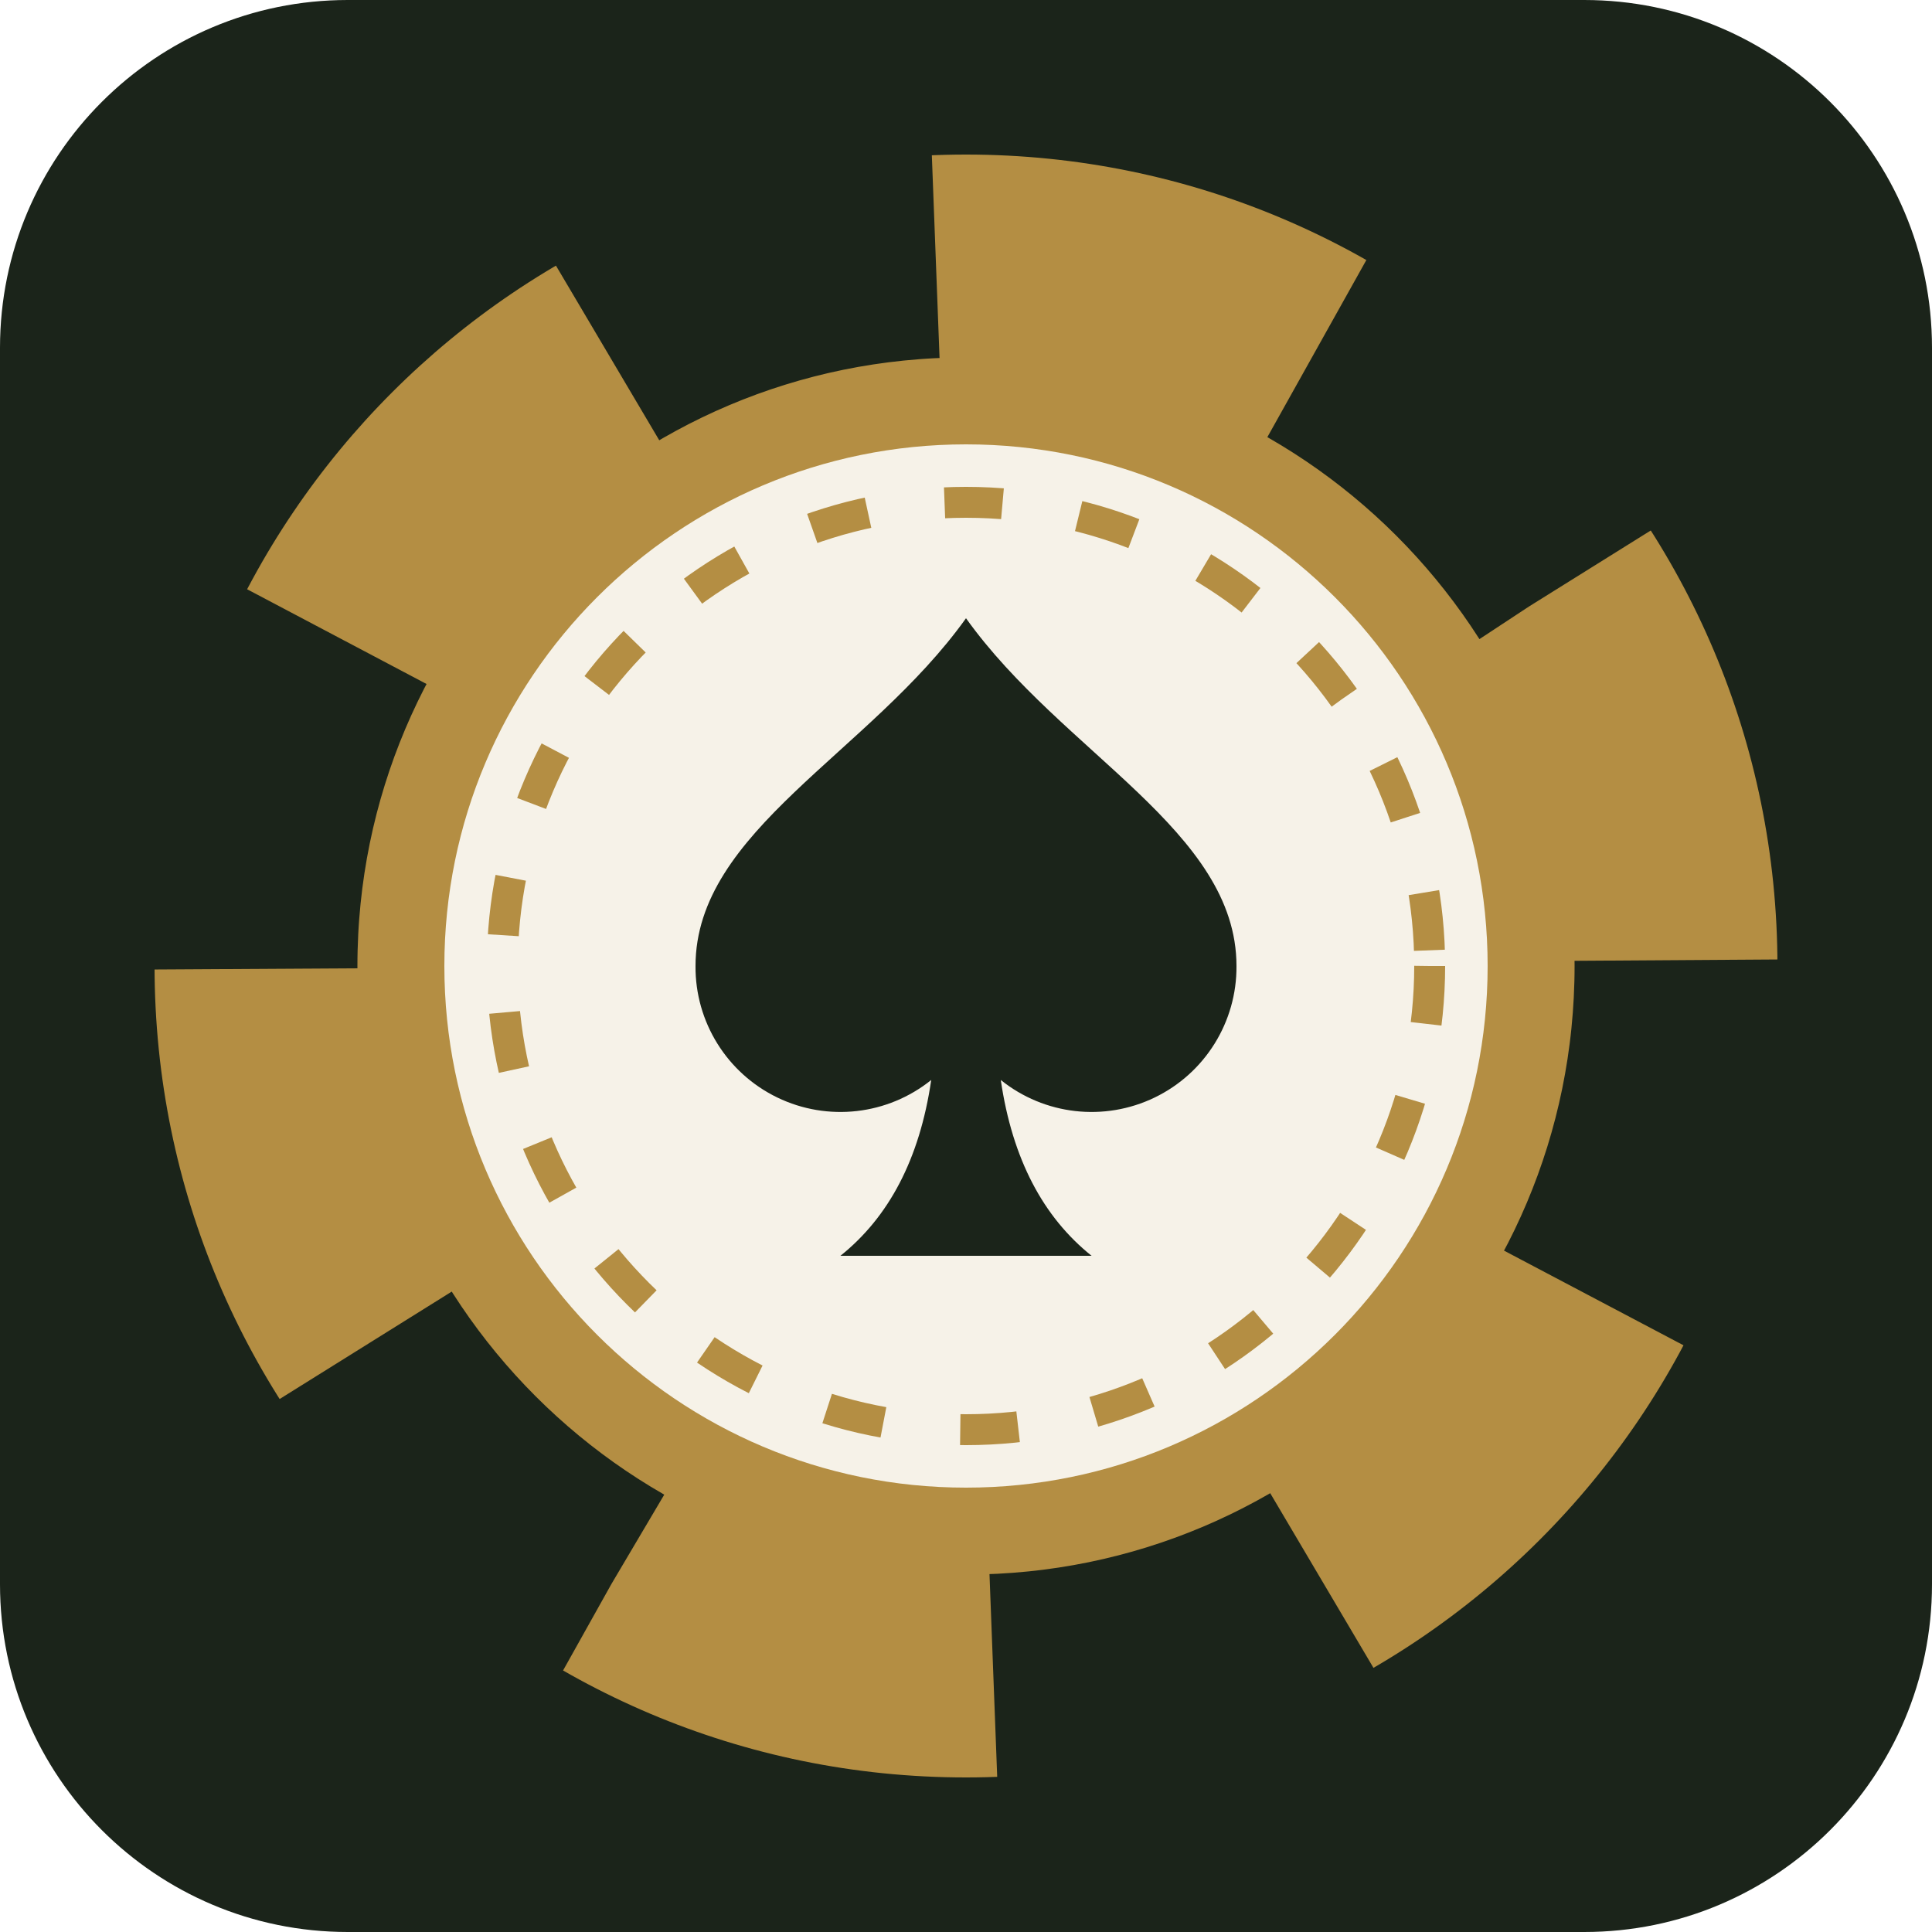
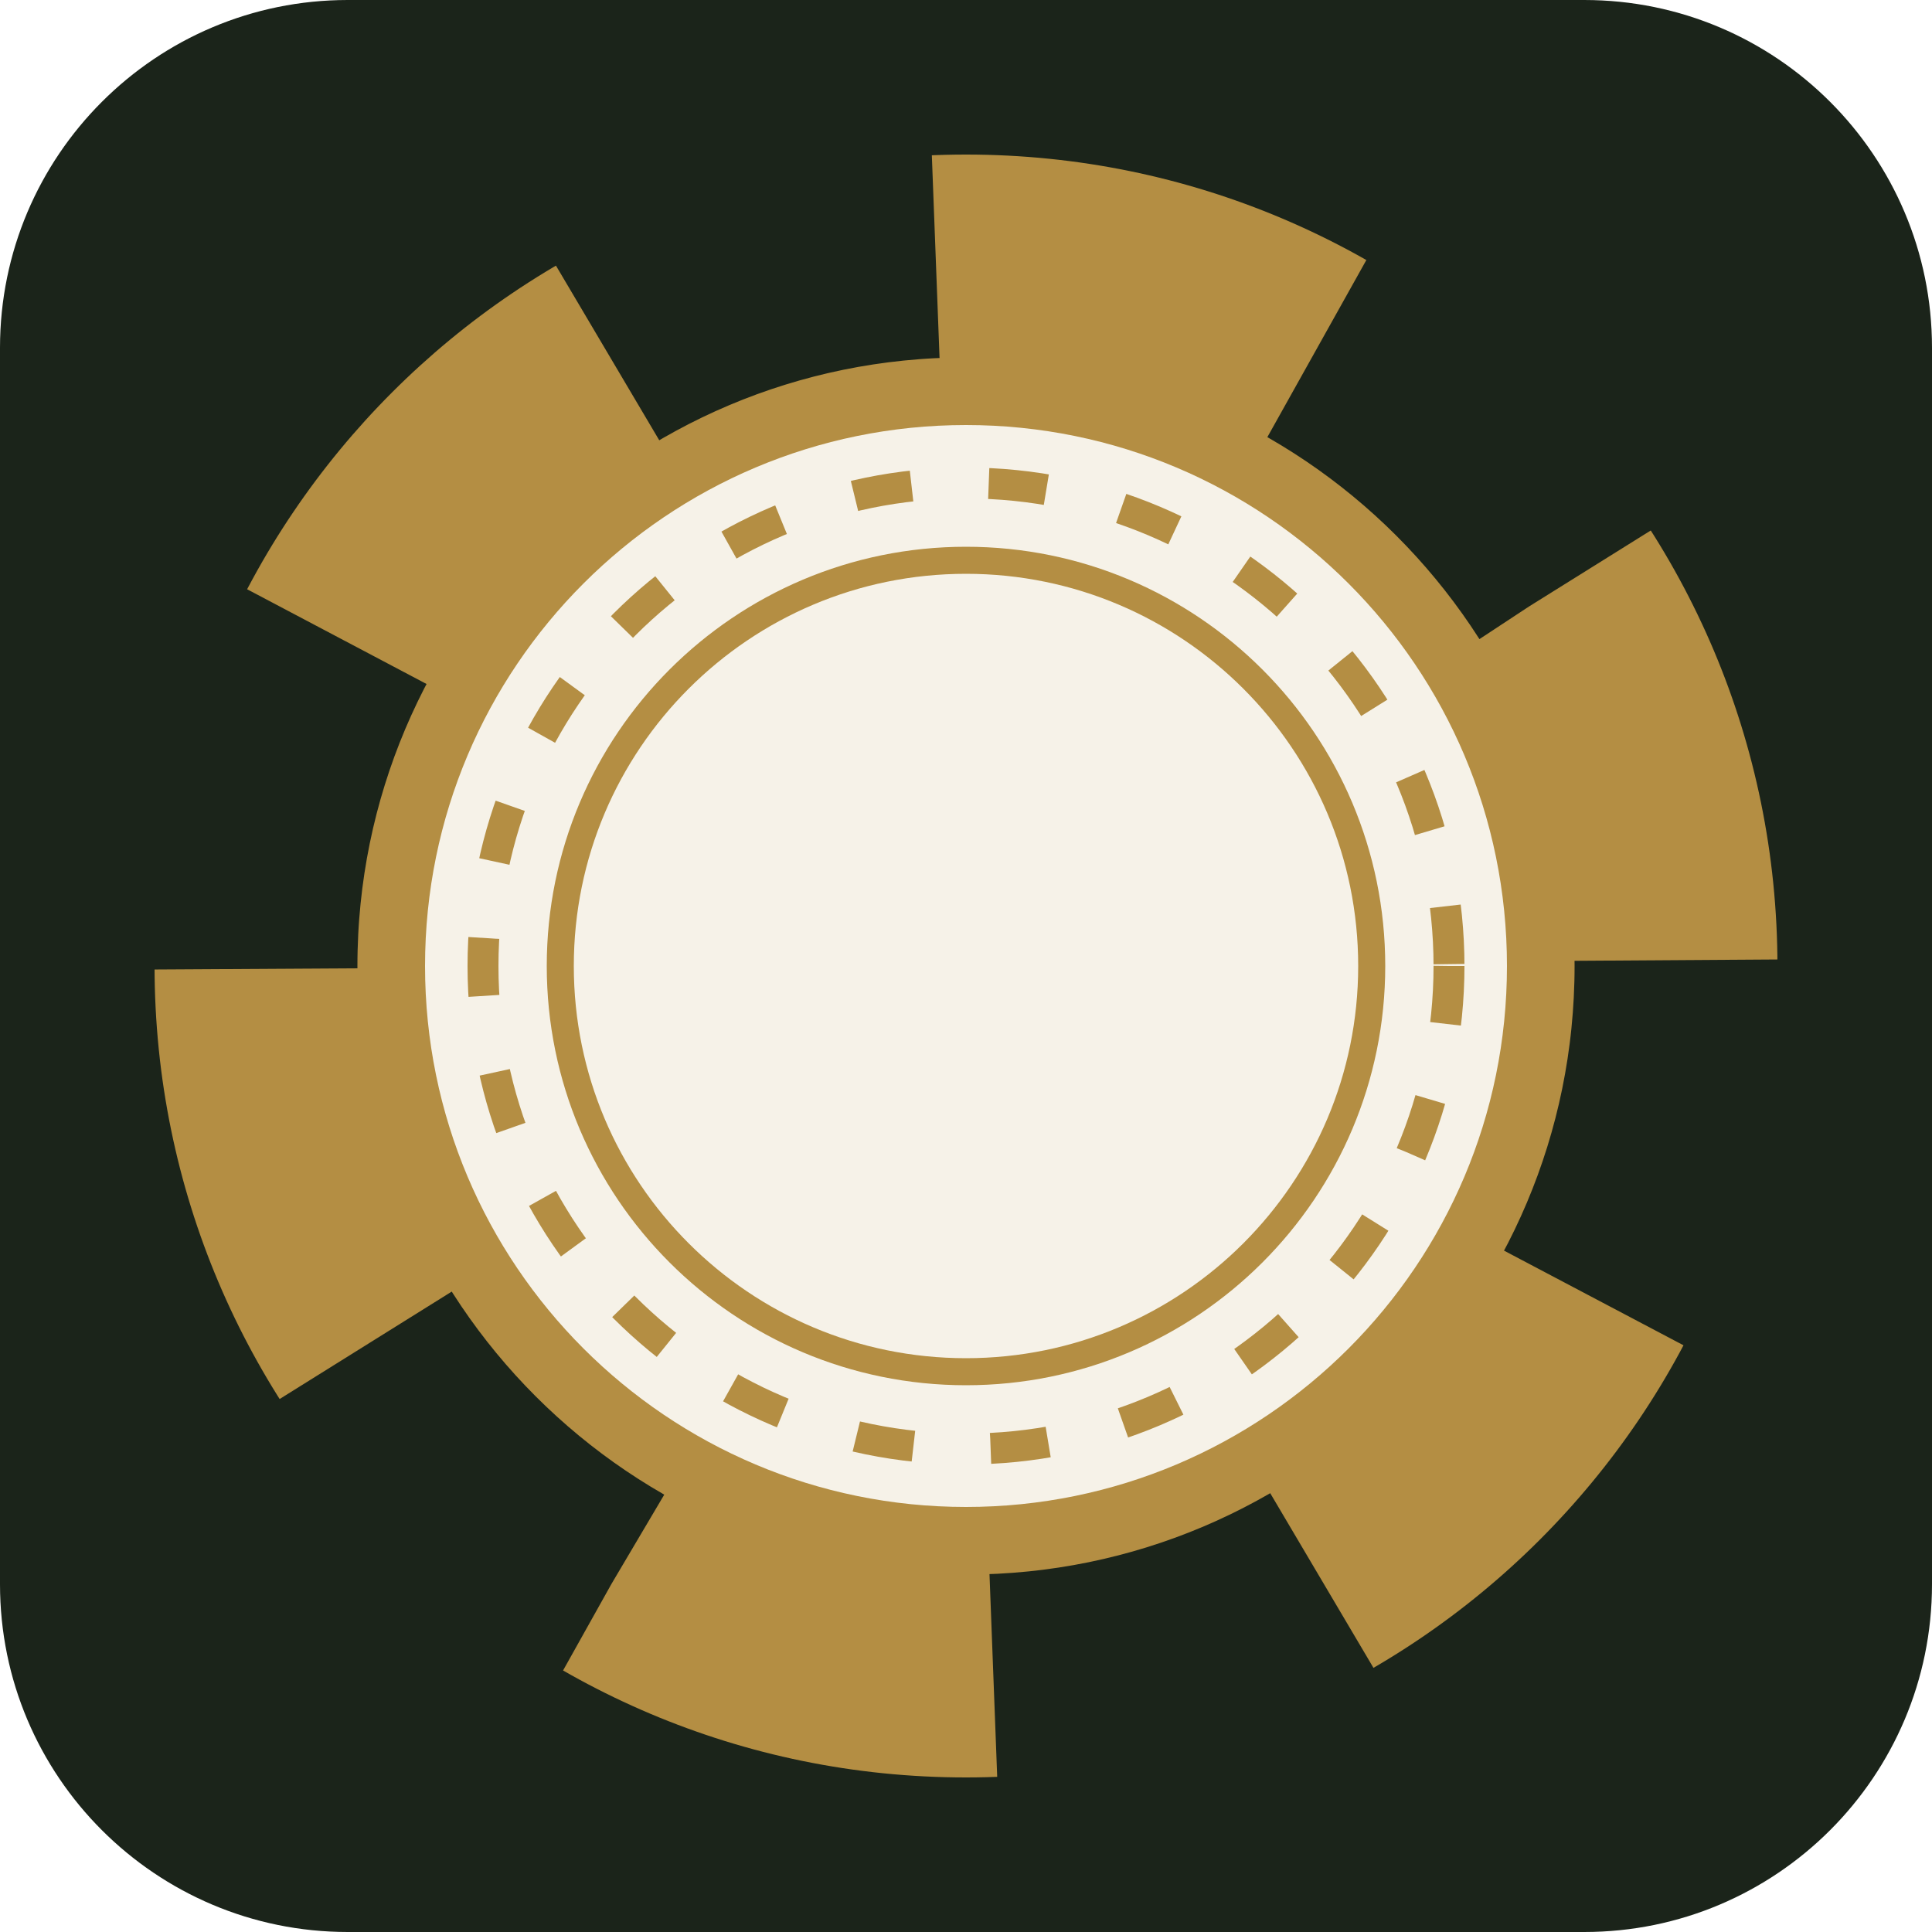
<svg xmlns="http://www.w3.org/2000/svg" viewBox="0 0 100 100" role="img" aria-label="Ficha de póker">
  <rect width="100" height="100" rx="18" fill="#1b241a" />
  <circle cx="50" cy="50" r="42" fill="#b48e43" />
  <circle cx="50" cy="50" r="37" fill="none" stroke="#1b241a" stroke-width="11" stroke-dasharray="18 20.7" />
-   <circle cx="50" cy="50" r="27" fill="#f6f2e8" />
-   <circle cx="50" cy="50" r="24" fill="none" stroke="#b48e43" stroke-width="1.6" stroke-dasharray="3 4" />
-   <path fill="#1b241a" d="M50 32c-5 7-14 11-14 18a7.5 7.5 0 0 0 12.2 5.9C47.6 60 46 63 43.5 65h13C54 63 52.4 60 51.8 55.9A7.5 7.5 0 0 0 64 50c0-7-9-11-14-18z" />
+   <circle cx="50" cy="50" r="28" fill="#f6f2e8" />
+   <circle cx="50" cy="50" r="25" fill="none" stroke="#b48e43" stroke-width="1.6" stroke-dasharray="3 4" />
+   <circle cx="50" cy="50" r="21" fill="none" stroke="#b48e43" stroke-width="1.4" />
</svg>
